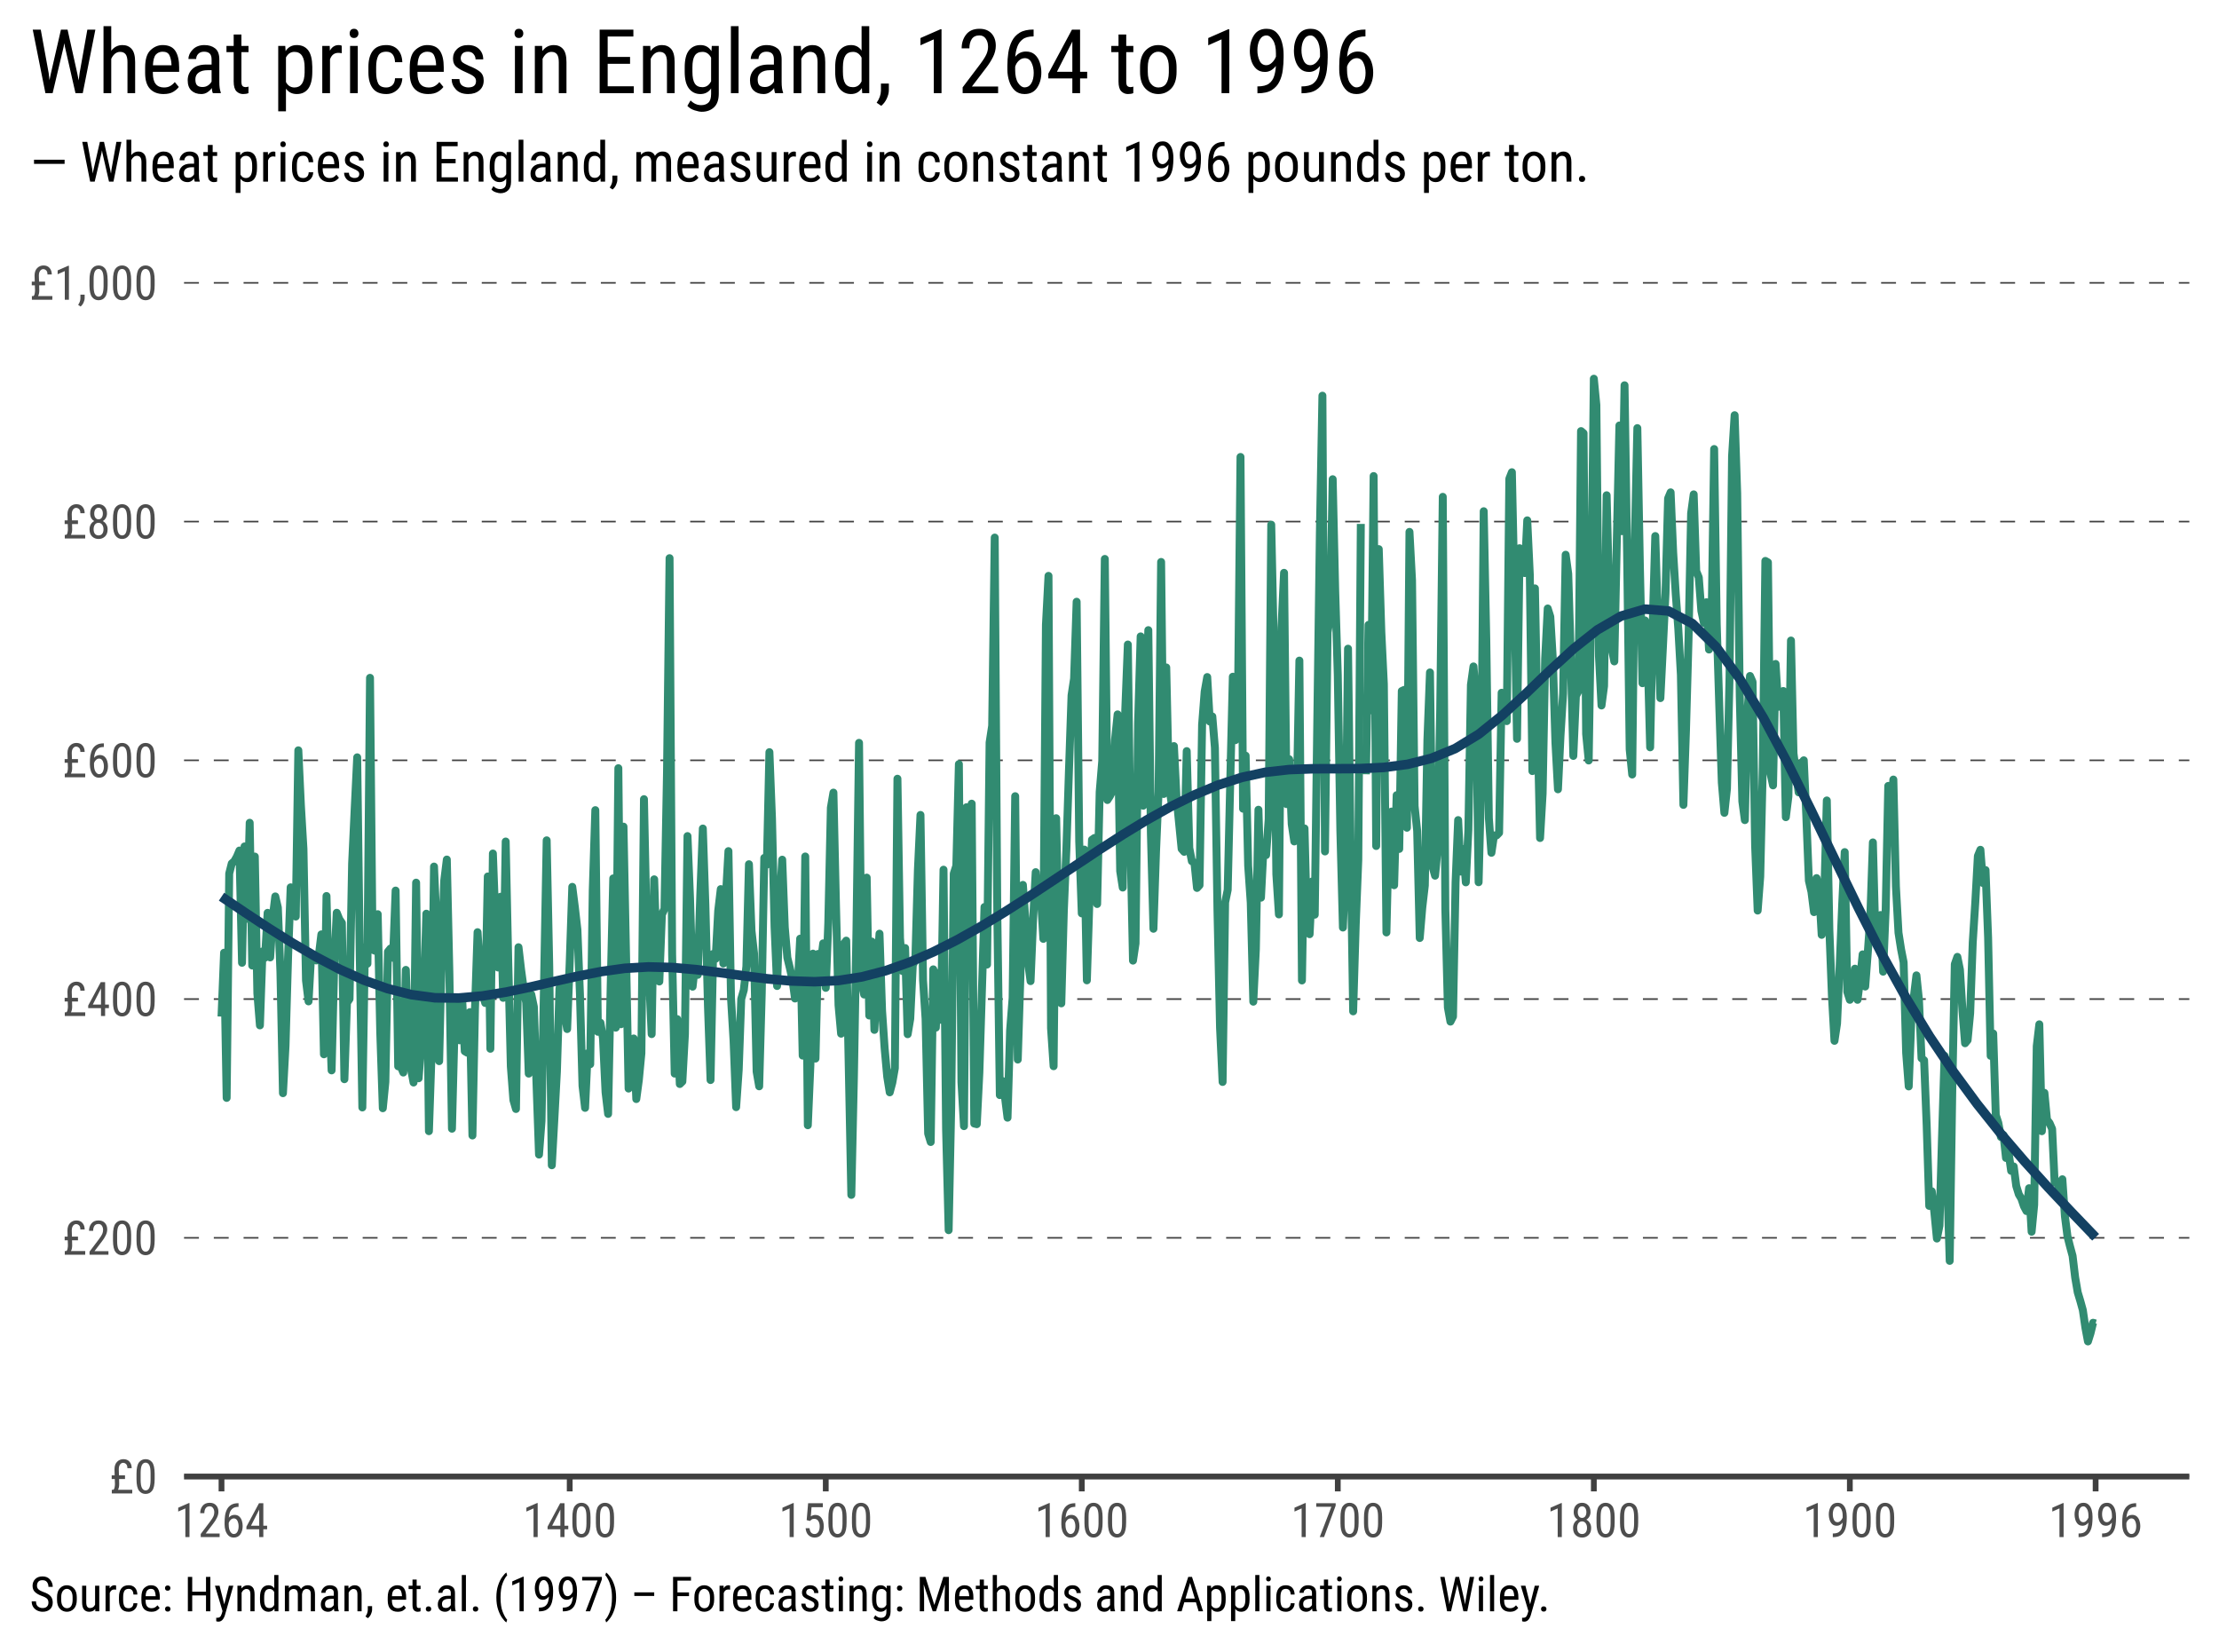
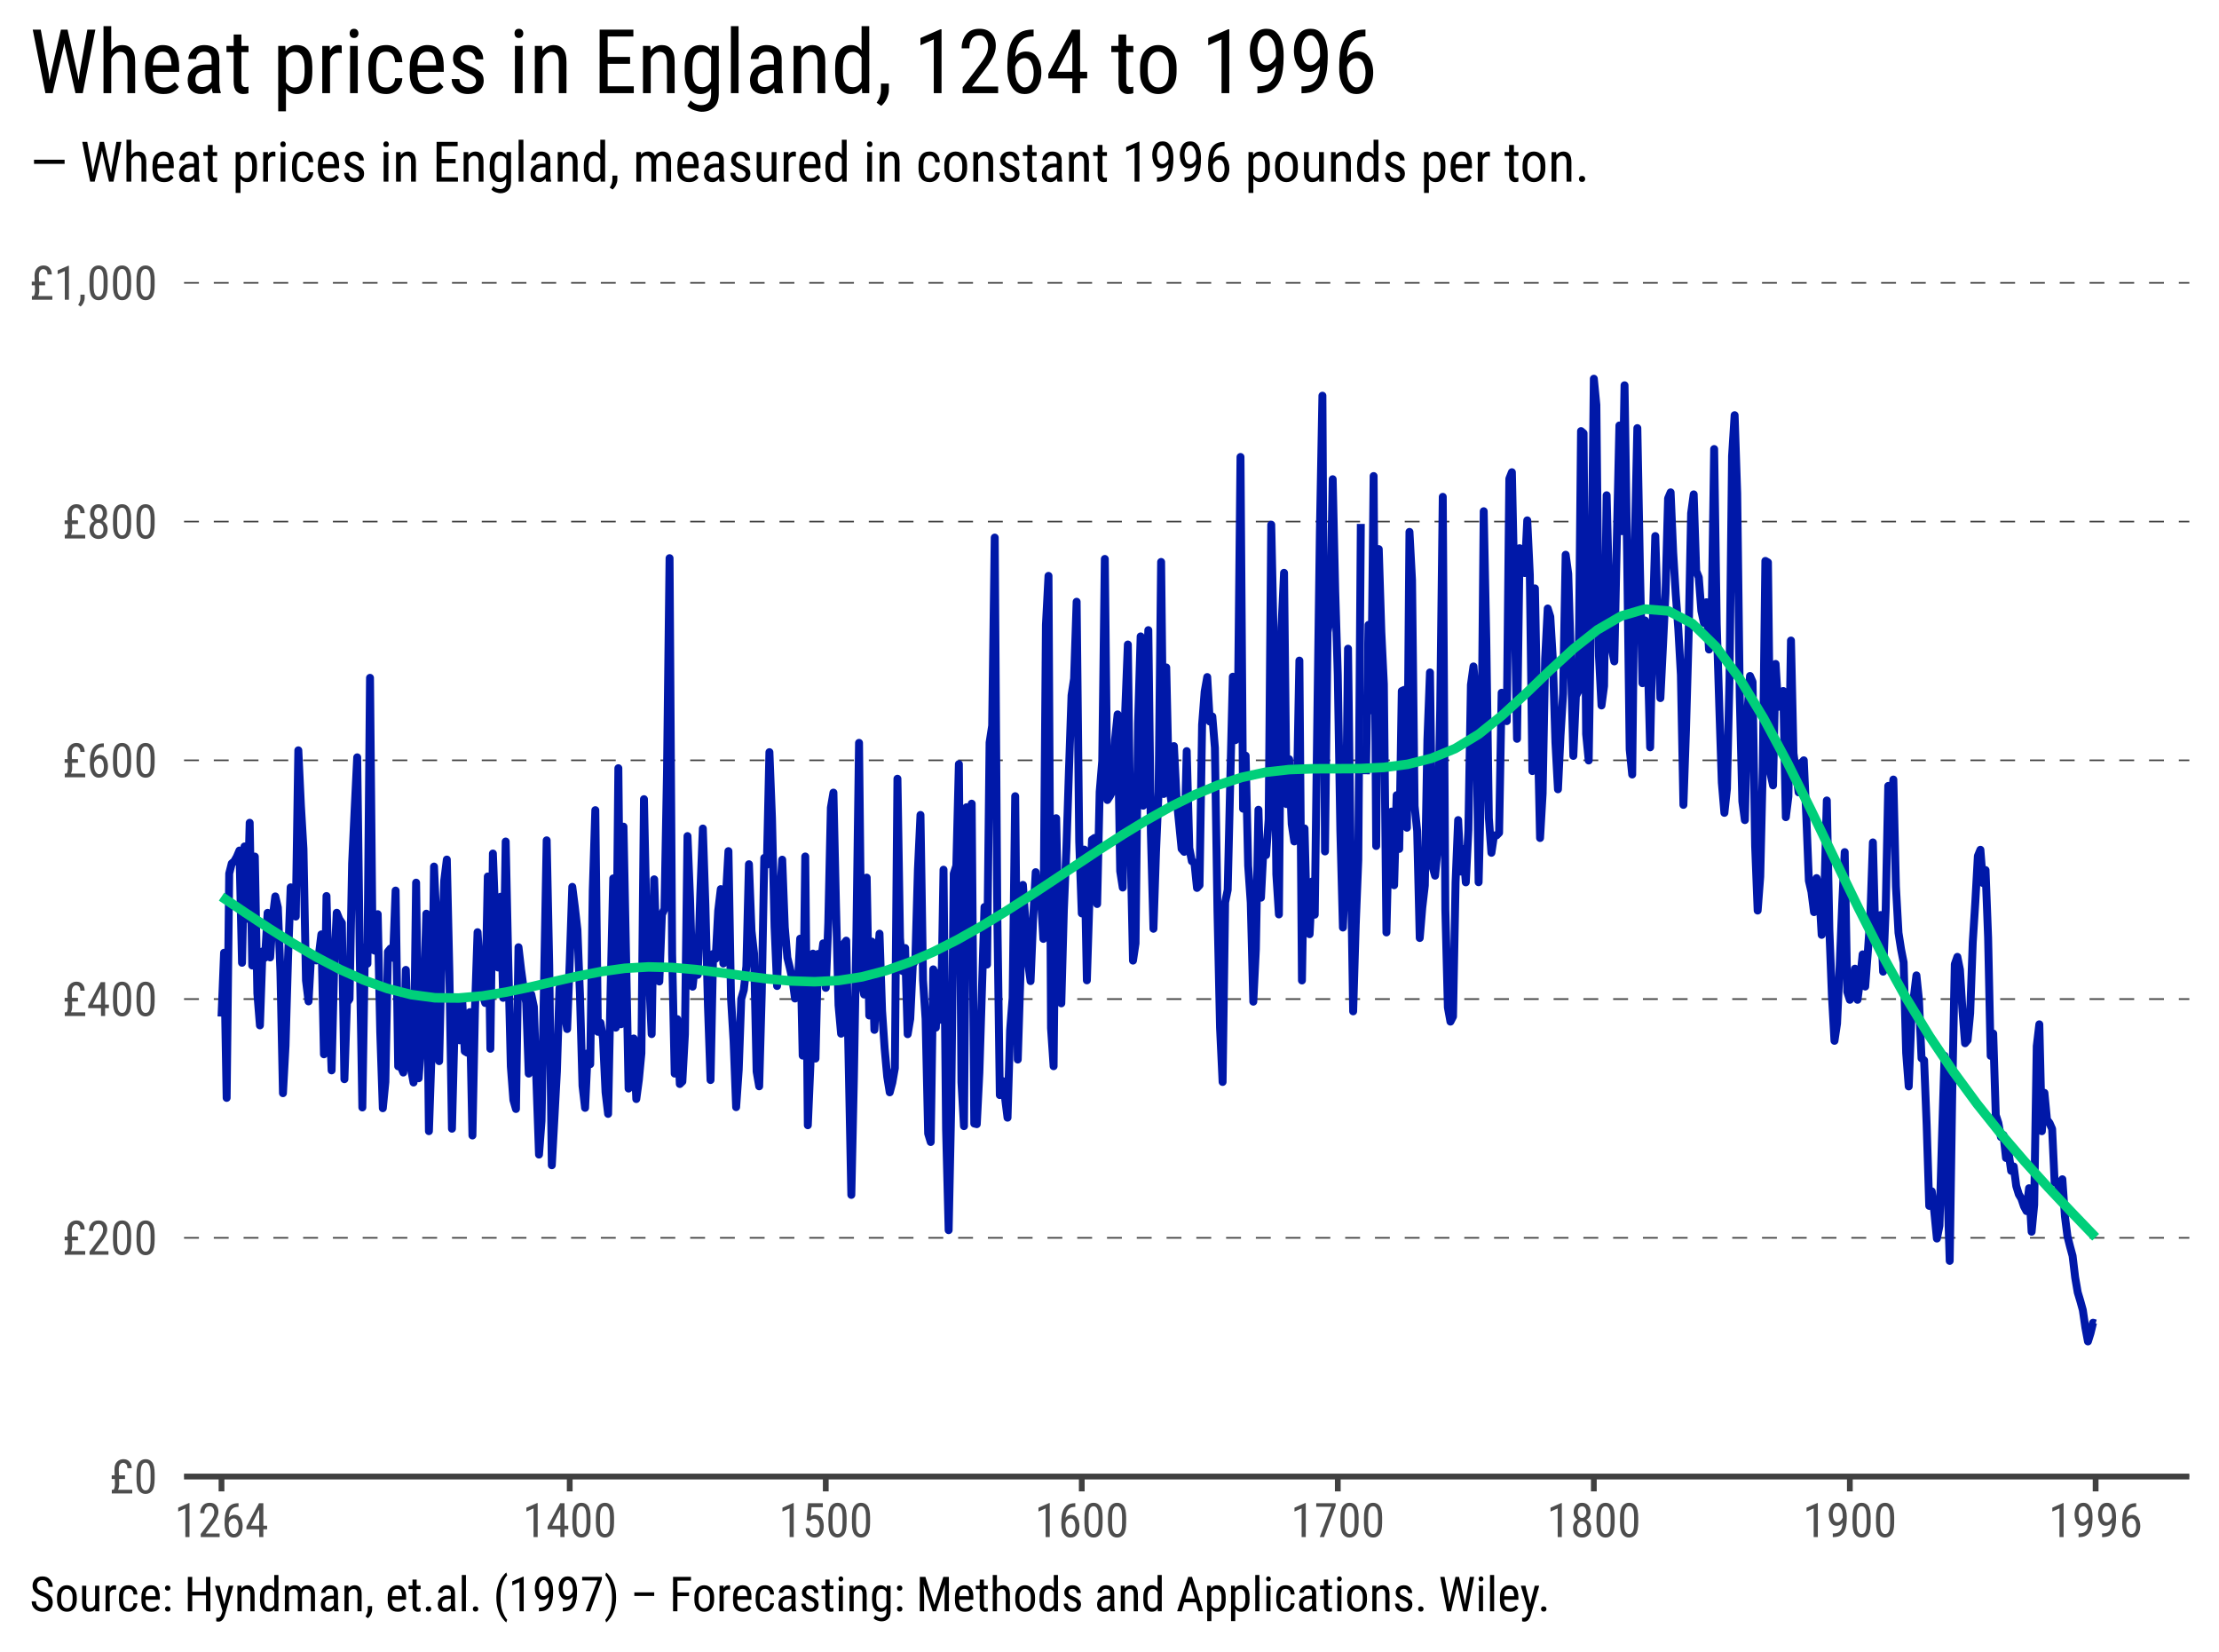
<svg xmlns="http://www.w3.org/2000/svg" class="svglite" width="596.24pt" height="443.66pt" viewBox="0 0 596.24 443.66">
  <defs>
    <style type="text/css">
    .svglite line, .svglite polyline, .svglite polygon, .svglite path, .svglite rect, .svglite circle {
      fill: none;
      stroke: #000000;
      stroke-linecap: round;
      stroke-linejoin: round;
      stroke-miterlimit: 10.00;
    }
    .svglite text {
      white-space: pre;
    }
  </style>
  </defs>
  <rect width="100%" height="100%" style="stroke: none; fill: none;" />
  <defs>
    <clipPath id="cpMC4wMHw1OTYuMjR8MC4wMHw0NDMuNjY=">
      <rect x="0.00" y="0.00" width="596.24" height="443.66" />
    </clipPath>
  </defs>
  <g clip-path="url(#cpMC4wMHw1OTYuMjR8MC4wMHw0NDMuNjY=)">
</g>
  <defs>
    <clipPath id="cpNDkuNDV8NTg4LjI3fDU5Ljk1fDM5Ni43MA==">
      <rect x="49.45" y="59.95" width="538.82" height="336.75" />
    </clipPath>
  </defs>
  <g clip-path="url(#cpNDkuNDV8NTg4LjI3fDU5Ljk1fDM5Ni43MA==)">
    <polyline points="49.45,396.70 588.27,396.70 " style="stroke-width: 0.43; stroke: #404040; stroke-dasharray: 4.00,4.00; stroke-linecap: butt;" />
    <polyline points="49.45,332.56 588.27,332.56 " style="stroke-width: 0.43; stroke: #404040; stroke-dasharray: 4.00,4.00; stroke-linecap: butt;" />
    <polyline points="49.45,268.42 588.27,268.42 " style="stroke-width: 0.43; stroke: #404040; stroke-dasharray: 4.00,4.00; stroke-linecap: butt;" />
    <polyline points="49.45,204.27 588.27,204.27 " style="stroke-width: 0.43; stroke: #404040; stroke-dasharray: 4.00,4.00; stroke-linecap: butt;" />
    <polyline points="49.45,140.13 588.27,140.13 " style="stroke-width: 0.43; stroke: #404040; stroke-dasharray: 4.00,4.00; stroke-linecap: butt;" />
    <polyline points="49.45,75.99 588.27,75.99 " style="stroke-width: 0.43; stroke: #404040; stroke-dasharray: 4.00,4.00; stroke-linecap: butt;" />
-     <polyline points="59.52,273.12 60.21,255.97 60.90,294.97 61.59,234.69 62.27,231.99 62.96,231.38 63.65,230.15 64.34,228.51 65.03,258.67 65.71,227.41 66.40,246.85 67.09,221.05 67.78,259.41 68.47,230.13 69.15,266.90 69.84,275.49 70.53,255.62 71.22,257.30 71.91,245.25 72.59,257.23 73.28,246.49 73.97,240.84 74.66,243.83 75.35,261.08 76.03,293.71 76.72,280.99 77.41,256.98 78.10,238.40 78.78,245.03 79.47,246.25 80.16,201.59 80.85,216.34 81.54,228.07 82.22,263.42 82.91,269.04 83.60,256.59 84.29,257.31 84.98,258.04 85.66,256.72 86.35,251.04 87.04,283.26 87.73,240.73 88.42,269.23 89.10,287.58 89.79,259.58 90.48,245.23 91.17,246.95 91.86,247.96 92.54,289.95 93.23,269.42 93.92,268.39 94.61,232.06 95.30,217.40 95.98,203.47 96.67,256.81 97.36,297.54 98.05,254.49 98.73,258.92 99.42,182.11 100.11,255.15 100.80,255.45 101.49,245.61 102.17,277.31 102.86,297.75 103.55,290.70 104.24,255.69 104.93,254.84 105.61,257.34 106.30,239.27 106.99,286.49 107.68,286.53 108.37,288.16 109.05,260.58 109.74,281.62 110.43,287.17 111.12,290.84 111.81,237.14 112.49,289.70 113.18,280.49 113.87,268.79 114.56,245.48 115.25,303.91 115.93,283.83 116.62,232.82 117.31,248.55 118.00,285.10 118.68,256.87 119.37,236.54 120.06,230.93 120.75,261.58 121.44,303.25 122.12,276.68 122.81,268.99 123.50,279.49 124.19,268.58 124.88,282.43 125.56,282.83 126.25,271.92 126.94,305.07 127.63,270.98 128.32,250.45 129.00,261.38 129.69,267.20 130.38,269.48 131.07,235.48 131.76,281.77 132.44,229.31 133.13,248.01 133.82,259.94 134.51,240.93 135.20,268.09 135.88,226.09 136.57,258.60 137.26,286.51 137.95,295.57 138.64,297.95 139.32,254.49 140.01,260.47 140.70,265.52 141.39,269.40 142.07,288.45 142.76,267.18 143.45,270.49 144.14,290.61 144.83,310.20 145.51,301.17 146.20,263.17 146.89,225.77 147.58,259.56 148.27,313.07 148.95,300.77 149.64,287.86 150.33,265.48 151.02,263.25 151.71,272.12 152.39,276.47 153.08,258.52 153.77,238.27 154.46,243.69 155.15,249.78 155.83,267.12 156.52,291.72 157.21,297.65 157.90,282.98 158.59,285.92 159.27,239.28 159.96,217.66 160.65,277.21 161.34,274.78 162.02,278.92 162.71,293.46 163.40,299.27 164.09,264.87 164.78,235.99 165.46,276.10 166.15,206.39 166.84,275.18 167.53,222.09 168.22,256.64 168.90,292.46 169.59,284.24 170.28,279.01 170.97,295.28 171.66,290.14 172.34,282.98 173.03,214.71 173.72,247.65 174.41,262.56 175.10,277.83 175.78,236.25 176.47,257.16 177.16,263.70 177.85,245.71 178.54,244.21 179.22,207.67 179.91,149.96 180.60,256.35 181.29,288.45 181.97,273.80 182.66,291.24 183.35,290.57 184.04,277.87 184.73,224.63 185.41,241.35 186.10,265.09 186.79,258.83 187.48,261.91 188.17,240.27 188.85,222.60 189.54,243.24 190.23,270.40 190.92,290.17 191.61,256.29 192.29,257.60 192.98,244.70 193.67,238.87 194.36,258.87 195.05,240.79 195.73,228.67 196.42,268.14 197.11,279.63 197.80,297.46 198.49,287.45 199.17,268.40 199.86,265.98 200.55,259.61 201.24,232.19 201.93,250.08 202.61,256.18 203.30,287.89 203.99,291.86 204.68,266.79 205.36,230.49 206.05,232.31 206.74,202.08 207.43,219.81 208.12,249.03 208.80,264.91 209.49,243.27 210.18,230.97 210.87,249.12 211.56,257.28 212.24,260.12 212.93,263.22 213.62,268.27 214.31,265.60 215.00,252.19 215.68,283.61 216.37,230.11 217.06,302.32 217.75,286.19 218.44,256.21 219.12,284.41 219.81,256.29 220.50,259.12 221.19,253.45 221.88,265.41 222.56,247.98 223.25,217.01 223.94,212.95 224.63,243.42 225.31,270.05 226.00,277.72 226.69,253.65 227.38,252.72 228.07,287.27 228.75,321.03 229.44,289.56 230.13,249.86 230.82,199.58 231.51,263.67 232.19,267.20 232.88,235.79 233.57,272.84 234.26,252.98 234.95,276.70 235.63,260.79 236.32,250.85 237.01,271.53 237.70,281.68 238.39,289.26 239.07,293.48 239.76,290.89 240.45,286.97 241.14,209.22 241.83,252.02 242.51,260.90 243.20,254.70 243.89,277.86 244.58,273.71 245.26,259.33 245.95,257.87 246.64,233.66 247.33,218.95 248.02,263.34 248.70,273.72 249.39,304.55 250.08,306.82 250.77,260.43 251.46,276.10 252.14,261.38 252.83,273.99 253.52,233.66 254.21,303.44 254.90,330.51 255.58,297.80 256.27,234.73 256.96,232.61 257.65,205.29 258.34,290.74 259.02,302.56 259.71,216.87 260.40,241.92 261.09,215.92 261.78,301.86 262.46,302.03 263.15,288.24 263.84,266.07 264.53,243.68 265.22,259.15 265.90,199.50 266.59,194.98 267.28,144.43 267.97,245.26 268.65,294.22 269.34,290.41 270.03,294.76 270.72,300.29 271.41,276.82 272.09,268.10 272.78,213.91 273.47,284.67 274.16,262.87 274.85,237.74 275.53,247.42 276.22,258.39 276.91,263.60 277.60,246.95 278.29,234.32 278.97,243.34 279.66,240.65 280.35,252.25 281.04,167.88 281.73,154.72 282.41,276.24 283.10,286.46 283.79,219.83 284.48,253.30 285.17,269.57 285.85,244.66 286.54,228.07 287.23,206.88 287.92,186.83 288.60,182.32 289.29,161.67 289.98,226.09 290.67,245.40 291.36,228.26 292.04,263.39 292.73,241.56 293.42,225.61 294.11,225.13 294.80,242.88 295.48,212.74 296.17,204.42 296.86,150.17 297.55,214.94 298.24,213.86 298.92,212.52 299.61,198.72 300.30,191.93 300.99,234.03 301.68,238.46 302.36,190.67 303.05,173.16 303.74,225.11 304.43,258.09 305.12,253.45 305.80,194.26 306.49,170.98 307.18,216.47 307.87,187.28 308.55,169.30 309.24,223.84 309.93,249.53 310.62,228.90 311.31,212.66 311.99,150.98 312.68,213.32 313.37,179.32 314.06,210.48 314.75,215.45 315.43,200.45 316.12,214.09 316.81,221.07 317.50,228.07 318.19,228.86 318.87,201.80 319.56,227.81 320.25,231.38 320.94,231.77 321.63,238.56 322.31,237.83 323.00,194.71 323.69,185.81 324.38,181.90 325.07,193.86 325.75,192.49 326.44,200.90 327.13,244.60 327.82,276.08 328.51,290.69 329.19,242.45 329.88,239.09 330.57,209.77 331.26,181.81 331.94,198.86 332.63,189.62 333.32,122.77 334.01,217.28 334.70,203.02 335.38,232.59 336.07,242.52 336.76,269.12 337.45,255.02 338.14,217.55 338.82,241.18 339.51,227.51 340.20,229.74 340.89,220.10 341.58,140.96 342.26,172.96 342.95,234.88 343.64,245.68 344.33,168.63 345.02,153.90 345.70,216.04 346.39,203.98 347.08,221.40 347.77,226.07 348.46,213.40 349.14,177.48 349.83,263.42 350.52,222.57 351.21,249.50 351.89,250.99 352.58,236.82 353.27,245.75 353.96,193.38 354.65,142.92 355.33,106.31 356.02,228.76 356.71,169.90 357.40,165.57 358.09,128.75 358.77,158.81 359.46,181.36 360.15,223.21 360.84,249.20 361.53,232.35 362.21,174.28 362.90,227.96 363.59,271.72 364.28,248.50 364.97,231.06 365.65,140.76 " style="stroke-width: 2.13; stroke: #318B71; stroke-linecap: butt;" />
-     <polyline points="367.03,208.02 367.72,167.88 368.41,190.85 369.09,127.90 369.78,227.30 370.47,147.53 371.16,169.77 371.84,183.82 372.53,250.52 373.22,221.54 373.91,218.04 374.60,237.83 375.28,213.64 375.97,228.08 376.66,185.65 377.35,185.34 378.04,222.39 378.72,142.90 379.41,155.92 380.10,216.56 380.79,223.21 381.48,252.01 382.16,243.87 382.85,237.88 383.54,198.82 384.23,180.66 384.92,232.84 385.60,235.27 386.29,228.08 386.98,190.63 387.67,133.48 388.36,244.32 389.04,270.67 389.73,274.48 390.42,273.12 391.11,237.04 391.80,220.33 392.48,234.16 393.17,228.11 393.86,237.06 394.55,222.98 395.23,184.01 395.92,179.05 396.61,187.86 397.30,237.03 397.99,209.58 398.67,137.35 399.36,171.68 400.05,219.79 400.74,229.12 401.43,224.46 402.11,224.46 402.80,223.75 403.49,186.12 404.18,187.71 404.87,193.74 405.55,128.62 406.24,126.87 406.93,158.97 407.62,198.50 408.31,147.29 408.99,151.39 409.68,153.97 410.37,139.80 411.06,154.46 411.75,207.17 412.43,158.08 413.12,193.65 413.81,225.15 414.50,213.18 415.18,176.98 415.87,163.48 416.56,165.69 417.25,177.27 417.94,199.49 418.62,212.06 419.31,197.56 420.00,186.36 420.69,149.04 421.38,154.16 422.06,176.14 422.75,203.09 423.44,186.99 424.13,185.66 424.82,115.82 425.50,116.40 426.19,197.21 426.88,204.32 427.57,159.81 428.26,101.75 428.94,108.80 429.63,176.24 430.32,189.54 431.01,184.31 431.70,133.06 432.38,160.61 433.07,174.22 433.76,177.70 434.45,144.50 435.13,114.31 435.82,142.71 436.51,103.51 437.20,148.61 437.89,201.33 438.57,208.09 439.26,146.00 439.95,115.02 440.64,152.49 441.33,183.56 442.01,166.69 442.70,175.07 443.39,200.78 444.08,167.82 444.77,144.02 445.45,165.94 446.14,187.56 446.83,173.66 447.52,159.45 448.21,133.91 448.89,132.28 449.58,148.41 450.27,159.61 450.96,168.99 451.65,181.33 452.33,216.25 453.02,196.23 453.71,171.44 454.40,137.91 455.09,132.82 455.77,153.43 456.46,155.13 457.15,164.13 457.84,167.37 458.52,161.80 459.21,174.51 459.90,166.91 460.59,120.64 461.28,167.68 461.96,189.55 462.65,210.28 463.34,218.39 464.03,211.90 464.72,182.04 465.40,122.55 466.09,111.55 466.78,132.56 467.47,187.08 468.16,215.30 468.84,220.34 469.53,191.54 470.22,181.61 470.91,183.19 471.60,227.29 472.28,244.64 472.97,235.53 473.66,206.07 474.35,150.70 475.04,151.09 475.72,207.78 476.41,211.01 477.10,178.38 477.79,189.91 478.47,187.35 479.16,185.65 479.85,219.55 480.54,213.98 481.23,172.09 481.91,202.40 482.60,207.76 483.29,212.88 483.98,205.09 484.67,204.27 485.35,219.21 486.04,236.62 486.73,239.62 487.42,245.06 488.11,235.92 488.79,239.21 489.48,251.17 490.17,241.25 490.86,215.06 491.55,249.93 492.23,267.44 492.92,279.64 493.61,275.00 494.30,259.93 494.99,243.07 495.67,228.93 496.36,266.46 497.05,268.62 497.74,267.20 498.42,260.25 499.11,268.62 499.80,263.21 500.49,256.41 501.18,265.05 501.86,256.05 502.55,246.30 503.24,226.33 503.93,252.58 504.62,254.07 505.30,245.84 505.99,261.06 506.68,244.33 507.37,211.15 508.06,218.44 508.74,209.44 509.43,238.16 510.12,250.59 510.81,255.02 511.50,258.56 512.18,282.88 512.87,291.89 513.56,274.13 514.25,267.76 514.94,262.05 515.62,268.64 516.31,284.33 517.00,284.86 517.69,302.26 518.38,323.99 519.06,320.06 519.75,325.64 520.44,332.76 521.13,329.31 521.81,305.76 522.50,283.65 523.19,315.99 523.88,338.76 524.57,292.99 525.25,259.04 525.94,257.08 526.63,260.52 527.32,271.69 528.01,280.29 528.69,279.46 529.38,272.22 530.07,253.22 530.76,242.37 531.45,229.97 532.13,228.31 532.82,237.26 533.51,233.76 534.20,251.91 534.89,283.68 535.57,277.67 536.26,299.57 536.95,301.70 537.64,305.48 538.33,304.95 539.01,311.11 539.70,309.63 540.39,314.57 541.08,313.39 541.76,318.63 542.45,320.88 543.14,322.04 543.83,324.09 544.52,325.38 545.20,319.24 545.89,330.93 546.58,323.70 547.27,281.06 547.96,275.20 548.64,303.92 549.33,293.61 550.02,300.82 550.71,301.73 551.40,303.31 552.08,317.71 552.77,317.45 553.46,320.50 554.15,316.83 554.84,326.78 555.52,332.14 556.21,334.88 556.90,337.43 557.59,343.20 558.28,347.22 558.96,349.48 559.65,351.98 560.34,356.72 561.03,360.40 561.71,358.23 562.40,355.39 563.09,355.58 " style="stroke-width: 2.13; stroke: #318B71; stroke-linecap: butt;" />
-     <polyline points="59.52,240.91 65.90,245.21 72.27,249.41 78.65,253.41 85.02,257.13 91.39,260.47 97.77,263.33 104.14,265.61 110.52,267.23 116.89,268.08 123.27,268.14 129.64,267.58 136.01,266.54 142.39,265.21 148.76,263.73 155.14,262.29 161.51,261.04 167.89,260.15 174.26,259.78 180.63,259.94 187.01,260.50 193.38,261.29 199.76,262.16 206.13,262.97 212.51,263.55 218.88,263.76 225.25,263.44 231.63,262.45 238.00,260.79 244.38,258.53 250.75,255.76 257.13,252.54 263.50,248.96 269.87,245.09 276.25,241.02 282.62,236.80 289.00,232.54 295.37,228.31 301.75,224.21 308.12,220.33 314.49,216.76 320.87,213.60 327.24,210.94 333.62,208.87 339.99,207.48 346.37,206.77 352.74,206.54 359.11,206.53 365.49,206.49 371.86,206.18 378.24,205.34 384.61,203.74 390.99,201.12 397.36,197.24 403.73,192.11 410.11,186.23 416.48,180.10 422.86,174.26 429.23,169.22 435.61,165.51 441.98,163.65 448.35,164.16 454.73,167.53 461.10,173.77 467.48,182.39 473.85,192.90 480.23,204.80 486.60,217.61 492.97,230.82 499.35,243.94 505.72,256.49 512.10,268.00 518.47,278.43 524.85,287.91 531.22,296.57 537.59,304.56 543.97,312.00 550.34,319.03 556.72,325.79 563.09,332.42 " style="stroke-width: 2.56; stroke: #134162; stroke-linecap: butt;" />
+     <polyline points="59.52,273.12 60.21,255.97 60.90,294.97 61.59,234.69 62.27,231.99 62.96,231.38 63.65,230.15 64.34,228.51 65.03,258.67 65.71,227.41 66.40,246.85 67.09,221.05 67.78,259.41 68.47,230.13 69.15,266.90 69.84,275.49 70.53,255.62 71.22,257.30 71.91,245.25 72.59,257.23 73.28,246.49 73.97,240.84 74.66,243.83 75.35,261.08 76.03,293.71 76.72,280.99 77.41,256.98 78.10,238.40 78.78,245.03 79.47,246.25 80.16,201.59 80.85,216.34 81.54,228.07 82.22,263.42 82.91,269.04 83.60,256.59 84.29,257.31 84.98,258.04 85.66,256.72 86.35,251.04 87.04,283.26 87.73,240.73 88.42,269.23 89.10,287.58 89.79,259.58 90.48,245.23 91.17,246.95 91.86,247.96 92.54,289.95 93.23,269.42 93.92,268.39 94.61,232.06 95.30,217.40 95.98,203.47 96.67,256.81 97.36,297.54 98.05,254.49 98.73,258.92 99.42,182.11 100.11,255.15 100.80,255.45 101.49,245.61 102.17,277.31 102.86,297.75 103.55,290.70 104.24,255.69 104.93,254.84 105.61,257.34 106.30,239.27 106.99,286.49 107.68,286.53 108.37,288.16 109.05,260.58 109.74,281.62 110.43,287.17 111.12,290.84 111.81,237.14 112.49,289.70 113.18,280.49 113.87,268.79 114.56,245.48 115.25,303.91 115.93,283.83 116.62,232.82 117.31,248.55 118.00,285.10 118.68,256.87 119.37,236.54 120.06,230.93 120.75,261.58 121.44,303.25 122.12,276.68 122.81,268.99 123.50,279.49 124.19,268.58 124.88,282.43 125.56,282.83 126.25,271.92 126.94,305.07 127.63,270.98 128.32,250.45 129.00,261.38 129.69,267.20 130.38,269.48 131.07,235.48 131.76,281.77 132.44,229.31 133.13,248.01 133.82,259.94 134.51,240.93 135.20,268.09 135.88,226.09 136.57,258.60 137.26,286.51 137.95,295.57 138.64,297.95 139.32,254.49 140.01,260.47 140.70,265.52 141.39,269.40 142.07,288.45 142.76,267.18 143.45,270.49 144.14,290.61 144.83,310.20 145.51,301.17 146.20,263.17 146.89,225.77 147.58,259.56 148.27,313.07 148.95,300.77 149.64,287.86 150.33,265.48 151.02,263.25 151.71,272.12 152.39,276.47 153.08,258.52 153.77,238.27 154.46,243.69 155.15,249.78 155.83,267.12 156.52,291.72 157.21,297.65 157.90,282.98 158.59,285.92 159.27,239.28 159.96,217.66 160.65,277.21 161.34,274.78 162.02,278.92 162.71,293.46 163.40,299.27 164.09,264.87 164.78,235.99 165.46,276.10 166.15,206.39 166.84,275.18 167.53,222.09 168.22,256.64 168.90,292.46 169.59,284.24 170.28,279.01 170.97,295.28 171.66,290.14 172.34,282.98 173.03,214.71 173.72,247.65 174.41,262.56 175.10,277.83 175.78,236.25 176.47,257.16 177.16,263.70 177.85,245.71 178.54,244.21 179.22,207.67 179.91,149.96 180.60,256.35 181.29,288.45 181.97,273.80 182.66,291.24 183.35,290.57 184.04,277.87 184.73,224.63 185.41,241.35 186.10,265.09 186.79,258.83 187.48,261.91 188.17,240.27 188.85,222.60 189.54,243.24 190.23,270.40 190.92,290.17 191.61,256.29 192.29,257.60 192.98,244.70 193.67,238.87 194.36,258.87 195.05,240.79 195.73,228.67 196.42,268.14 197.11,279.63 197.80,297.46 198.49,287.45 199.17,268.40 199.86,265.98 200.55,259.61 201.24,232.19 201.93,250.08 202.61,256.18 203.30,287.89 203.99,291.86 204.68,266.79 205.36,230.49 206.05,232.31 206.74,202.08 207.43,219.81 208.12,249.03 208.80,264.91 209.49,243.27 210.18,230.97 210.87,249.12 211.56,257.28 212.24,260.12 212.93,263.22 213.62,268.27 214.31,265.60 215.00,252.19 215.68,283.61 216.37,230.11 217.06,302.32 217.75,286.19 218.44,256.21 219.12,284.41 219.81,256.29 220.50,259.12 221.19,253.45 221.88,265.41 222.56,247.98 223.25,217.01 223.94,212.95 224.63,243.42 225.31,270.05 226.00,277.72 226.69,253.65 227.38,252.72 228.07,287.27 228.75,321.03 229.44,289.56 230.13,249.86 230.82,199.58 231.51,263.67 232.19,267.20 232.88,235.79 233.57,272.84 234.26,252.98 234.95,276.70 235.63,260.79 236.32,250.85 237.01,271.53 237.70,281.68 238.39,289.26 239.07,293.48 239.76,290.89 240.45,286.97 241.14,209.22 241.83,252.02 242.51,260.90 243.20,254.70 243.89,277.86 244.58,273.71 245.26,259.33 245.95,257.87 246.64,233.66 247.33,218.95 248.02,263.34 248.70,273.72 249.39,304.55 250.08,306.82 250.77,260.43 251.46,276.10 252.14,261.38 252.83,273.99 253.52,233.66 254.21,303.44 254.90,330.51 255.58,297.80 256.27,234.73 256.96,232.61 257.65,205.29 258.34,290.74 259.02,302.56 259.71,216.87 260.40,241.92 261.09,215.92 261.78,301.86 262.46,302.03 263.15,288.24 263.84,266.07 264.53,243.68 265.22,259.15 265.90,199.50 266.59,194.98 267.28,144.43 267.97,245.26 268.65,294.22 269.34,290.41 270.03,294.76 270.72,300.29 271.41,276.82 272.09,268.10 272.78,213.91 273.47,284.67 274.16,262.87 274.85,237.74 275.53,247.42 276.22,258.39 276.91,263.60 277.60,246.95 278.29,234.32 278.97,243.34 279.66,240.65 280.35,252.25 281.04,167.88 281.73,154.72 282.41,276.24 283.10,286.46 283.79,219.83 284.48,253.30 285.17,269.57 285.85,244.66 286.54,228.07 287.23,206.88 287.92,186.83 288.60,182.32 289.29,161.67 289.98,226.09 290.67,245.40 291.36,228.26 292.04,263.39 292.73,241.56 293.42,225.61 294.11,225.13 294.80,242.88 295.48,212.74 296.17,204.42 296.86,150.17 297.55,214.94 298.24,213.86 298.92,212.52 299.61,198.72 300.30,191.93 300.99,234.03 301.68,238.46 302.36,190.67 303.05,173.16 303.74,225.11 304.43,258.09 305.12,253.45 305.80,194.26 306.49,170.98 307.18,216.47 307.87,187.28 308.55,169.30 309.24,223.84 309.93,249.53 310.62,228.90 311.31,212.66 311.99,150.98 312.68,213.32 313.37,179.32 314.06,210.48 314.75,215.45 315.43,200.45 316.12,214.09 316.81,221.07 317.50,228.07 318.19,228.86 318.87,201.80 319.56,227.81 320.25,231.38 320.94,231.77 321.63,238.56 322.31,237.83 323.00,194.71 323.69,185.81 324.38,181.90 325.07,193.86 325.75,192.49 326.44,200.90 327.13,244.60 327.82,276.08 328.51,290.69 329.19,242.45 329.88,239.09 330.57,209.77 331.26,181.81 331.94,198.86 332.63,189.62 333.32,122.77 334.01,217.28 334.70,203.02 335.38,232.59 336.07,242.52 336.76,269.12 337.45,255.02 338.14,217.55 338.82,241.18 339.51,227.51 340.20,229.74 340.89,220.10 341.58,140.96 342.26,172.96 342.95,234.88 343.64,245.68 344.33,168.63 345.02,153.90 345.70,216.04 346.39,203.98 347.08,221.40 347.77,226.07 348.46,213.40 349.14,177.48 349.83,263.42 350.52,222.57 351.21,249.50 351.89,250.99 352.58,236.82 353.27,245.75 353.96,193.38 354.65,142.92 355.33,106.31 356.02,228.76 356.71,169.90 357.40,165.57 358.09,128.75 358.77,158.81 359.46,181.36 360.15,223.21 360.84,249.20 361.53,232.35 362.21,174.28 362.90,227.96 363.59,271.72 364.28,248.50 364.97,231.06 365.65,140.76 " style="stroke-width: 2.13; stroke: #0018A8; stroke-linecap: butt;" />
+     <polyline points="367.03,208.02 367.72,167.88 368.41,190.85 369.09,127.90 369.78,227.30 370.47,147.53 371.16,169.77 371.84,183.82 372.53,250.52 373.22,221.54 373.91,218.04 374.60,237.83 375.28,213.64 375.97,228.08 376.66,185.65 377.35,185.34 378.04,222.39 378.72,142.90 379.41,155.92 380.10,216.56 380.79,223.21 381.48,252.01 382.16,243.87 382.85,237.88 383.54,198.82 384.23,180.66 384.92,232.84 385.60,235.27 386.29,228.08 386.98,190.63 387.67,133.48 388.36,244.32 389.04,270.67 389.73,274.48 390.42,273.12 391.11,237.04 391.80,220.33 392.48,234.16 393.17,228.11 393.86,237.06 394.55,222.98 395.23,184.01 395.92,179.05 396.61,187.86 397.30,237.03 397.99,209.58 398.67,137.35 399.36,171.68 400.05,219.79 400.74,229.12 401.43,224.46 402.11,224.46 402.80,223.75 403.49,186.12 404.18,187.71 404.87,193.74 405.55,128.62 406.24,126.87 406.93,158.97 407.62,198.50 408.31,147.29 408.99,151.39 409.68,153.97 410.37,139.80 411.06,154.46 411.75,207.17 412.43,158.08 413.12,193.65 413.81,225.15 414.50,213.18 415.18,176.98 415.87,163.48 416.56,165.69 417.25,177.27 417.94,199.49 418.62,212.06 419.31,197.56 420.00,186.36 420.69,149.04 421.38,154.16 422.06,176.14 422.75,203.09 423.44,186.99 424.13,185.66 424.82,115.82 425.50,116.40 426.19,197.21 426.88,204.32 427.57,159.81 428.26,101.75 428.94,108.80 429.63,176.24 430.32,189.54 431.01,184.31 431.70,133.06 432.38,160.61 433.07,174.22 433.76,177.70 434.45,144.50 435.13,114.31 435.82,142.71 436.51,103.51 437.20,148.61 437.89,201.33 438.57,208.09 439.26,146.00 439.95,115.02 440.64,152.49 441.33,183.56 442.01,166.69 442.70,175.07 443.39,200.78 444.08,167.82 444.77,144.02 445.45,165.94 446.14,187.56 446.83,173.66 447.52,159.45 448.21,133.91 448.89,132.28 449.58,148.41 450.27,159.61 450.96,168.99 451.65,181.33 452.33,216.25 453.02,196.23 453.71,171.44 454.40,137.91 455.09,132.82 455.77,153.43 456.46,155.13 457.15,164.13 457.84,167.37 458.52,161.80 459.21,174.51 459.90,166.91 460.59,120.64 461.28,167.68 461.96,189.55 462.65,210.28 463.34,218.39 464.03,211.90 464.72,182.04 465.40,122.55 466.09,111.55 466.78,132.56 467.47,187.08 468.16,215.30 468.84,220.34 469.53,191.54 470.22,181.61 470.91,183.19 471.60,227.29 472.28,244.64 472.97,235.53 473.66,206.07 474.35,150.70 475.04,151.09 475.72,207.78 476.41,211.01 477.10,178.38 477.79,189.91 478.47,187.35 479.16,185.65 479.85,219.55 480.54,213.98 481.23,172.09 481.91,202.40 482.60,207.76 483.29,212.88 483.98,205.09 484.67,204.27 485.35,219.21 486.04,236.62 486.73,239.62 487.42,245.06 488.11,235.92 488.79,239.21 489.48,251.17 490.17,241.25 490.86,215.06 491.55,249.93 492.23,267.44 492.92,279.64 493.61,275.00 494.30,259.93 494.99,243.07 495.67,228.93 496.36,266.46 497.05,268.62 497.74,267.20 498.42,260.25 499.11,268.62 499.80,263.21 500.49,256.41 501.18,265.05 501.86,256.05 502.55,246.30 503.24,226.33 503.93,252.58 504.62,254.07 505.30,245.84 505.99,261.06 506.68,244.33 507.37,211.15 508.06,218.44 508.74,209.44 509.43,238.16 510.12,250.59 510.81,255.02 511.50,258.56 512.18,282.88 512.87,291.89 513.56,274.13 514.25,267.76 514.94,262.05 515.62,268.64 516.31,284.33 517.00,284.86 517.69,302.26 518.38,323.99 519.06,320.06 519.75,325.64 520.44,332.76 521.13,329.31 521.81,305.76 522.50,283.65 523.19,315.99 523.88,338.76 524.57,292.99 525.25,259.04 525.94,257.08 526.63,260.52 527.32,271.69 528.01,280.29 528.69,279.46 529.38,272.22 530.07,253.22 530.76,242.37 531.45,229.97 532.13,228.31 532.82,237.26 533.51,233.76 534.20,251.91 534.89,283.68 535.57,277.67 536.26,299.57 536.95,301.70 537.64,305.48 538.33,304.95 539.01,311.11 539.70,309.63 540.39,314.57 541.08,313.39 541.76,318.63 542.45,320.88 543.14,322.04 543.83,324.09 544.52,325.38 545.20,319.24 545.89,330.93 546.58,323.70 547.27,281.06 547.96,275.20 548.64,303.92 549.33,293.61 550.02,300.82 550.71,301.73 551.40,303.31 552.08,317.71 552.77,317.45 553.46,320.50 554.15,316.83 554.84,326.78 555.52,332.14 556.21,334.88 556.90,337.43 557.59,343.20 558.28,347.22 558.96,349.48 559.65,351.98 560.34,356.72 561.03,360.40 561.71,358.23 562.40,355.39 563.09,355.58 " style="stroke-width: 2.13; stroke: #0018A8; stroke-linecap: butt;" />
+     <polyline points="59.52,240.91 65.90,245.21 72.27,249.41 78.65,253.41 85.02,257.13 91.39,260.47 97.77,263.33 104.14,265.61 110.52,267.23 116.89,268.08 123.27,268.14 129.64,267.58 136.01,266.54 142.39,265.21 148.76,263.73 155.14,262.29 161.51,261.04 167.89,260.15 174.26,259.78 180.63,259.94 187.01,260.50 193.38,261.29 199.76,262.16 206.13,262.97 212.51,263.55 218.88,263.76 225.25,263.44 231.63,262.45 238.00,260.79 244.38,258.53 250.75,255.76 257.13,252.54 263.50,248.96 269.87,245.09 276.25,241.02 282.62,236.80 289.00,232.54 295.37,228.31 301.75,224.21 308.12,220.33 314.49,216.76 320.87,213.60 327.24,210.94 333.62,208.87 339.99,207.48 346.37,206.77 352.74,206.54 359.11,206.53 365.49,206.49 371.86,206.18 378.24,205.34 384.61,203.74 390.99,201.12 397.36,197.24 403.73,192.11 410.11,186.23 416.48,180.10 422.86,174.26 429.23,169.22 435.61,165.51 441.98,163.65 448.35,164.16 454.73,167.53 461.10,173.77 467.48,182.39 473.85,192.90 480.23,204.80 486.60,217.61 492.97,230.82 499.35,243.94 505.72,256.49 512.10,268.00 518.47,278.43 524.85,287.91 531.22,296.57 537.59,304.56 543.97,312.00 550.34,319.03 556.72,325.79 563.09,332.42 " style="stroke-width: 2.56; stroke: #00CF7A; stroke-linecap: butt;" />
  </g>
  <g clip-path="url(#cpMC4wMHw1OTYuMjR8MC4wMHw0NDMuNjY=)">
    <text x="42.28" y="401.25" text-anchor="end" style="font-size: 12.80px;fill: #4D4D4D; font-family: &quot;Roboto Condensed&quot;;" textLength="12.85px" lengthAdjust="spacingAndGlyphs">£0</text>
    <text x="42.28" y="337.11" text-anchor="end" style="font-size: 12.80px;fill: #4D4D4D; font-family: &quot;Roboto Condensed&quot;;" textLength="25.48px" lengthAdjust="spacingAndGlyphs">£200</text>
    <text x="42.28" y="272.96" text-anchor="end" style="font-size: 12.80px;fill: #4D4D4D; font-family: &quot;Roboto Condensed&quot;;" textLength="25.48px" lengthAdjust="spacingAndGlyphs">£400</text>
    <text x="42.28" y="208.82" text-anchor="end" style="font-size: 12.80px;fill: #4D4D4D; font-family: &quot;Roboto Condensed&quot;;" textLength="25.48px" lengthAdjust="spacingAndGlyphs">£600</text>
    <text x="42.28" y="144.68" text-anchor="end" style="font-size: 12.80px;fill: #4D4D4D; font-family: &quot;Roboto Condensed&quot;;" textLength="25.48px" lengthAdjust="spacingAndGlyphs">£800</text>
    <text x="42.28" y="80.54" text-anchor="end" style="font-size: 12.80px;fill: #4D4D4D; font-family: &quot;Roboto Condensed&quot;;" textLength="34.31px" lengthAdjust="spacingAndGlyphs">£1,000</text>
    <polyline points="49.45,396.70 588.27,396.70 " style="stroke-width: 1.55; stroke: #404040; stroke-linecap: butt;" />
    <polyline points="59.52,400.69 59.52,396.70 " style="stroke-width: 1.55; stroke: #404040; stroke-linecap: butt;" />
    <polyline points="153.08,400.69 153.08,396.70 " style="stroke-width: 1.55; stroke: #404040; stroke-linecap: butt;" />
    <polyline points="221.88,400.69 221.88,396.70 " style="stroke-width: 1.55; stroke: #404040; stroke-linecap: butt;" />
    <polyline points="290.67,400.69 290.67,396.70 " style="stroke-width: 1.55; stroke: #404040; stroke-linecap: butt;" />
    <polyline points="359.46,400.69 359.46,396.70 " style="stroke-width: 1.55; stroke: #404040; stroke-linecap: butt;" />
    <polyline points="428.26,400.69 428.26,396.70 " style="stroke-width: 1.55; stroke: #404040; stroke-linecap: butt;" />
    <polyline points="497.05,400.69 497.05,396.70 " style="stroke-width: 1.55; stroke: #404040; stroke-linecap: butt;" />
    <polyline points="563.09,400.69 563.09,396.70 " style="stroke-width: 1.55; stroke: #404040; stroke-linecap: butt;" />
    <text x="59.52" y="412.97" text-anchor="middle" style="font-size: 12.80px;fill: #4D4D4D; font-family: &quot;Roboto Condensed&quot;;" textLength="25.26px" lengthAdjust="spacingAndGlyphs">1264</text>
    <text x="153.08" y="412.97" text-anchor="middle" style="font-size: 12.80px;fill: #4D4D4D; font-family: &quot;Roboto Condensed&quot;;" textLength="25.26px" lengthAdjust="spacingAndGlyphs">1400</text>
    <text x="221.88" y="412.97" text-anchor="middle" style="font-size: 12.80px;fill: #4D4D4D; font-family: &quot;Roboto Condensed&quot;;" textLength="25.26px" lengthAdjust="spacingAndGlyphs">1500</text>
    <text x="290.67" y="412.97" text-anchor="middle" style="font-size: 12.80px;fill: #4D4D4D; font-family: &quot;Roboto Condensed&quot;;" textLength="25.26px" lengthAdjust="spacingAndGlyphs">1600</text>
    <text x="359.46" y="412.97" text-anchor="middle" style="font-size: 12.80px;fill: #4D4D4D; font-family: &quot;Roboto Condensed&quot;;" textLength="25.26px" lengthAdjust="spacingAndGlyphs">1700</text>
    <text x="428.26" y="412.97" text-anchor="middle" style="font-size: 12.80px;fill: #4D4D4D; font-family: &quot;Roboto Condensed&quot;;" textLength="25.26px" lengthAdjust="spacingAndGlyphs">1800</text>
    <text x="497.05" y="412.97" text-anchor="middle" style="font-size: 12.80px;fill: #4D4D4D; font-family: &quot;Roboto Condensed&quot;;" textLength="25.26px" lengthAdjust="spacingAndGlyphs">1900</text>
    <text x="563.09" y="412.97" text-anchor="middle" style="font-size: 12.80px;fill: #4D4D4D; font-family: &quot;Roboto Condensed&quot;;" textLength="25.26px" lengthAdjust="spacingAndGlyphs">1996</text>
    <text x="7.97" y="48.79" style="font-size: 15.00px; font-family: &quot;Roboto Condensed&quot;;" textLength="419.05px" lengthAdjust="spacingAndGlyphs">— Wheat prices in England, measured in constant 1996 pounds per ton.</text>
    <text x="7.97" y="25.03" style="font-size: 24.00px; font-family: &quot;Roboto Condensed&quot;;" textLength="362.12px" lengthAdjust="spacingAndGlyphs">Wheat prices in England, 1264 to 1996</text>
    <text x="7.97" y="432.91" style="font-size: 13.00px; font-family: &quot;Roboto Condensed&quot;;" textLength="409.67px" lengthAdjust="spacingAndGlyphs">Source: Hyndman, et.al. (1997) – Forecasting: Methods and Applications. Wiley.</text>
  </g>
</svg>
